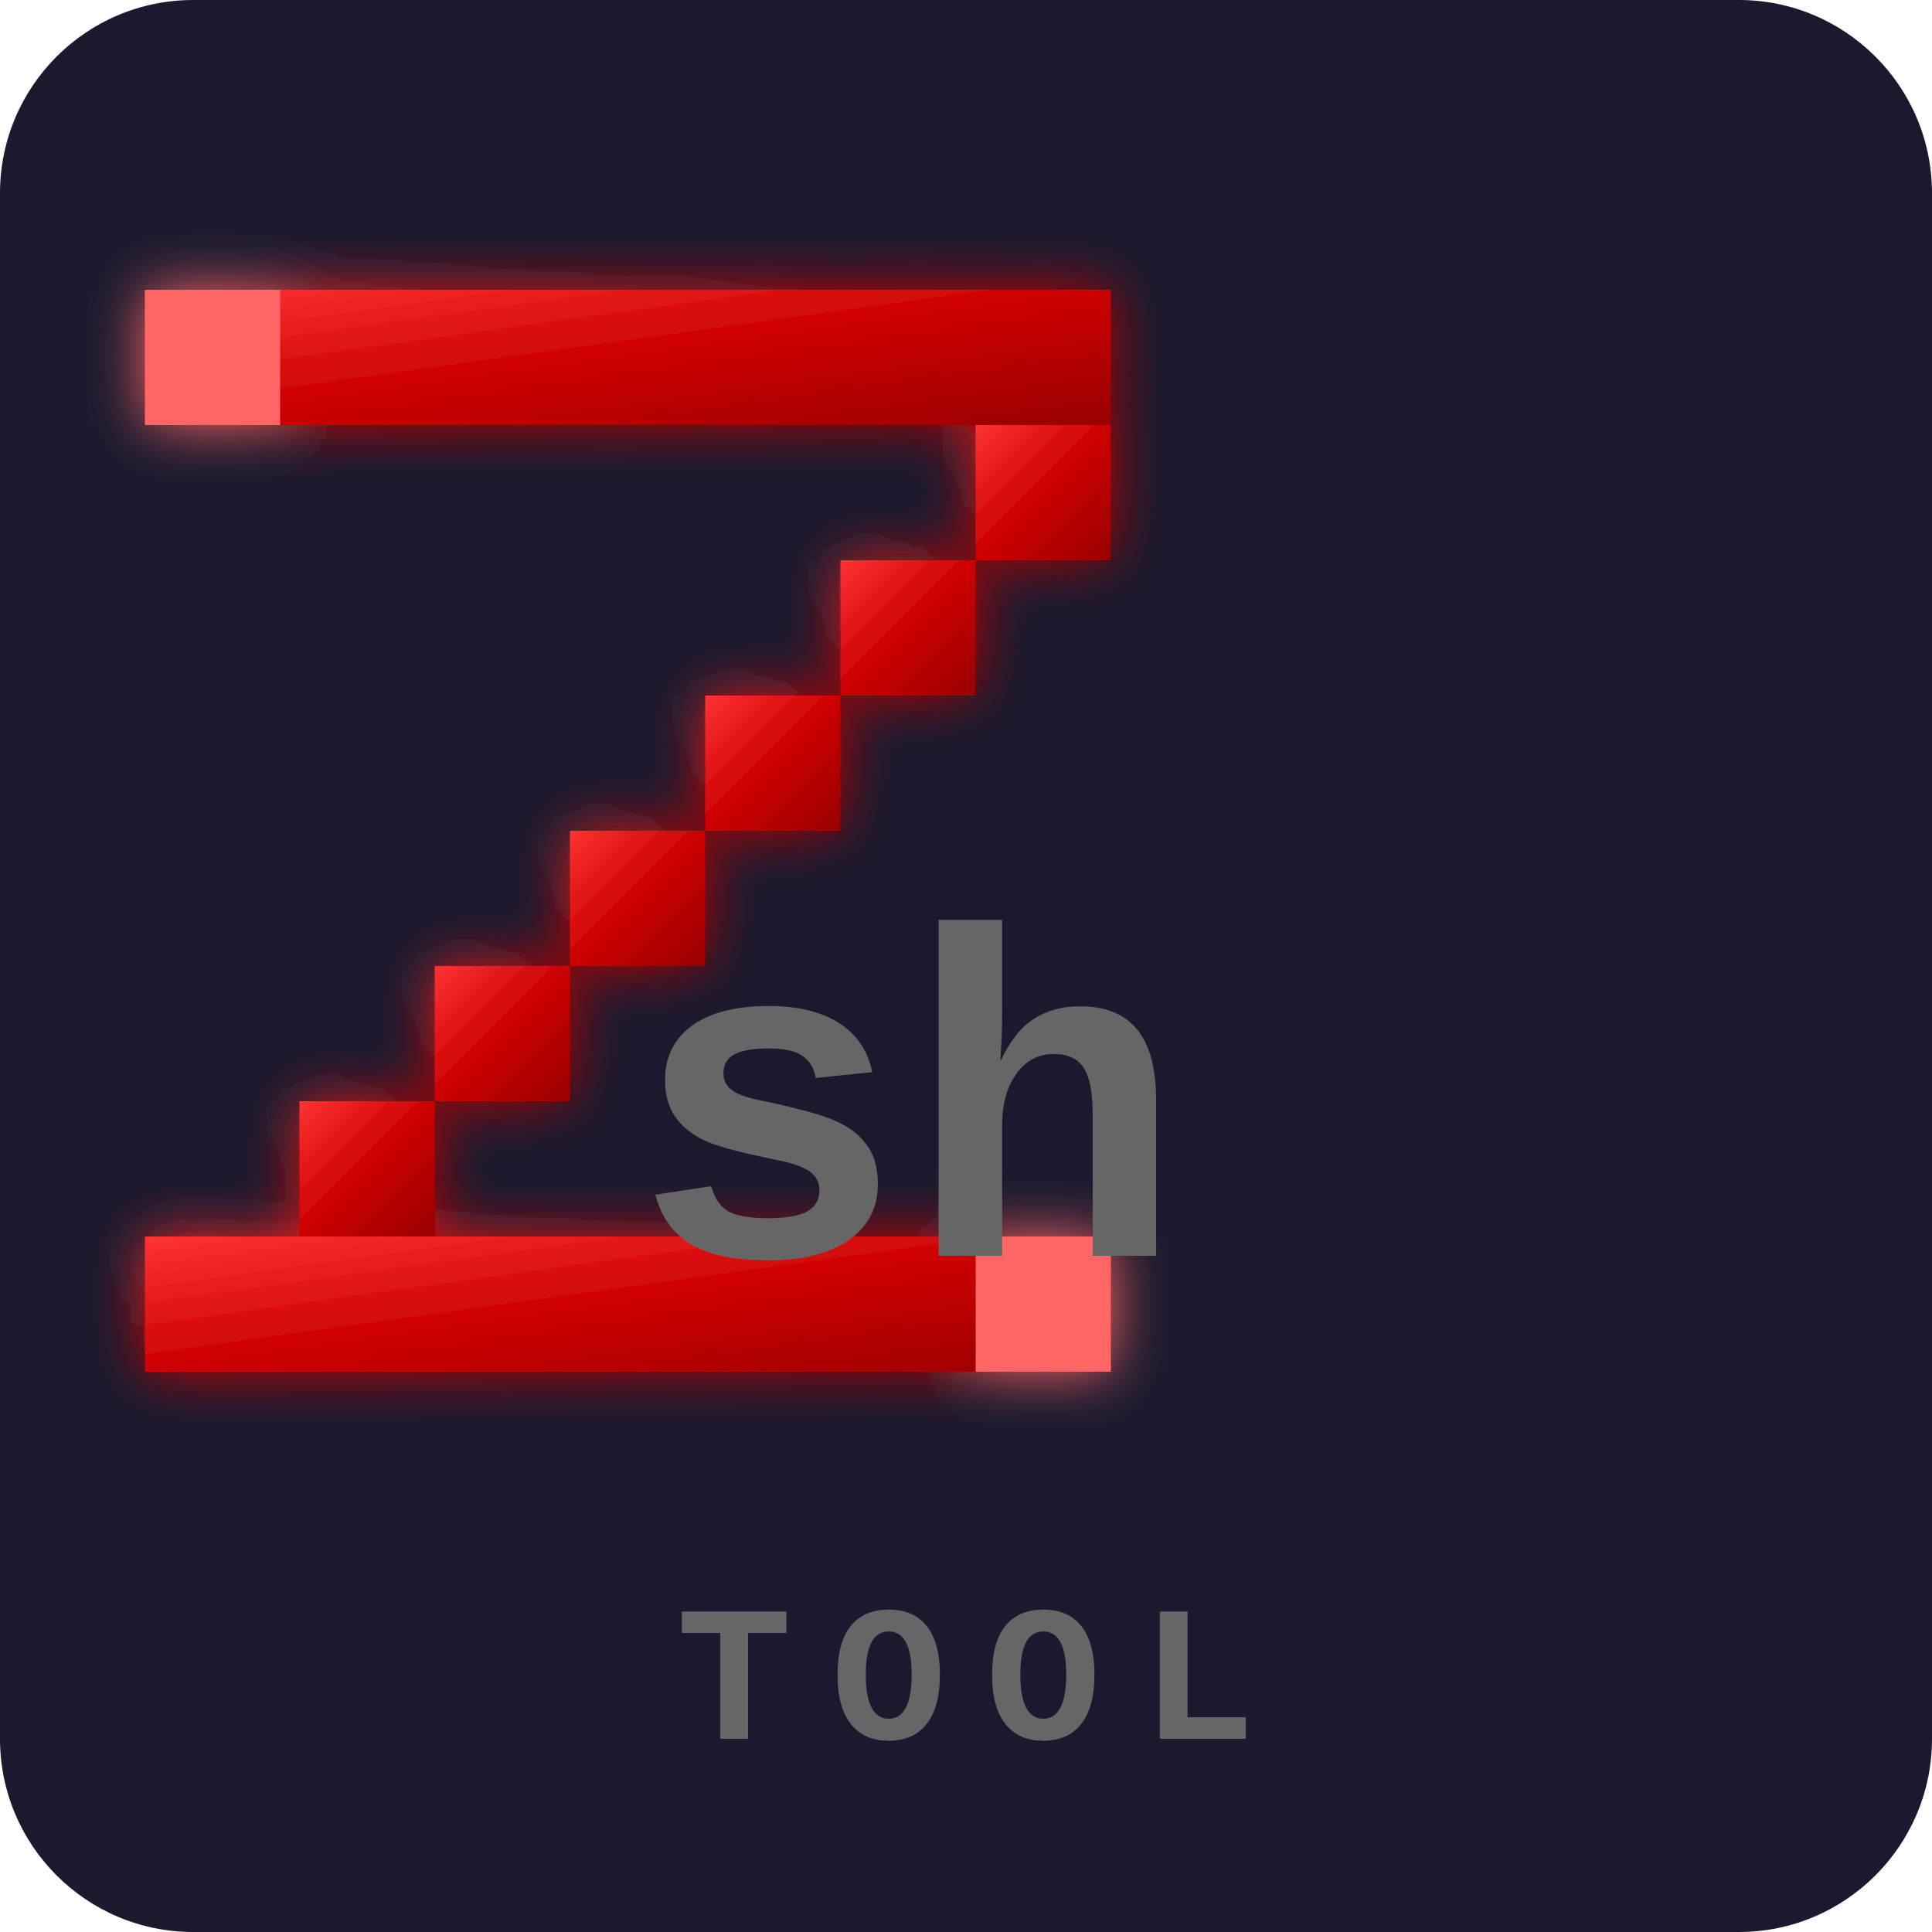
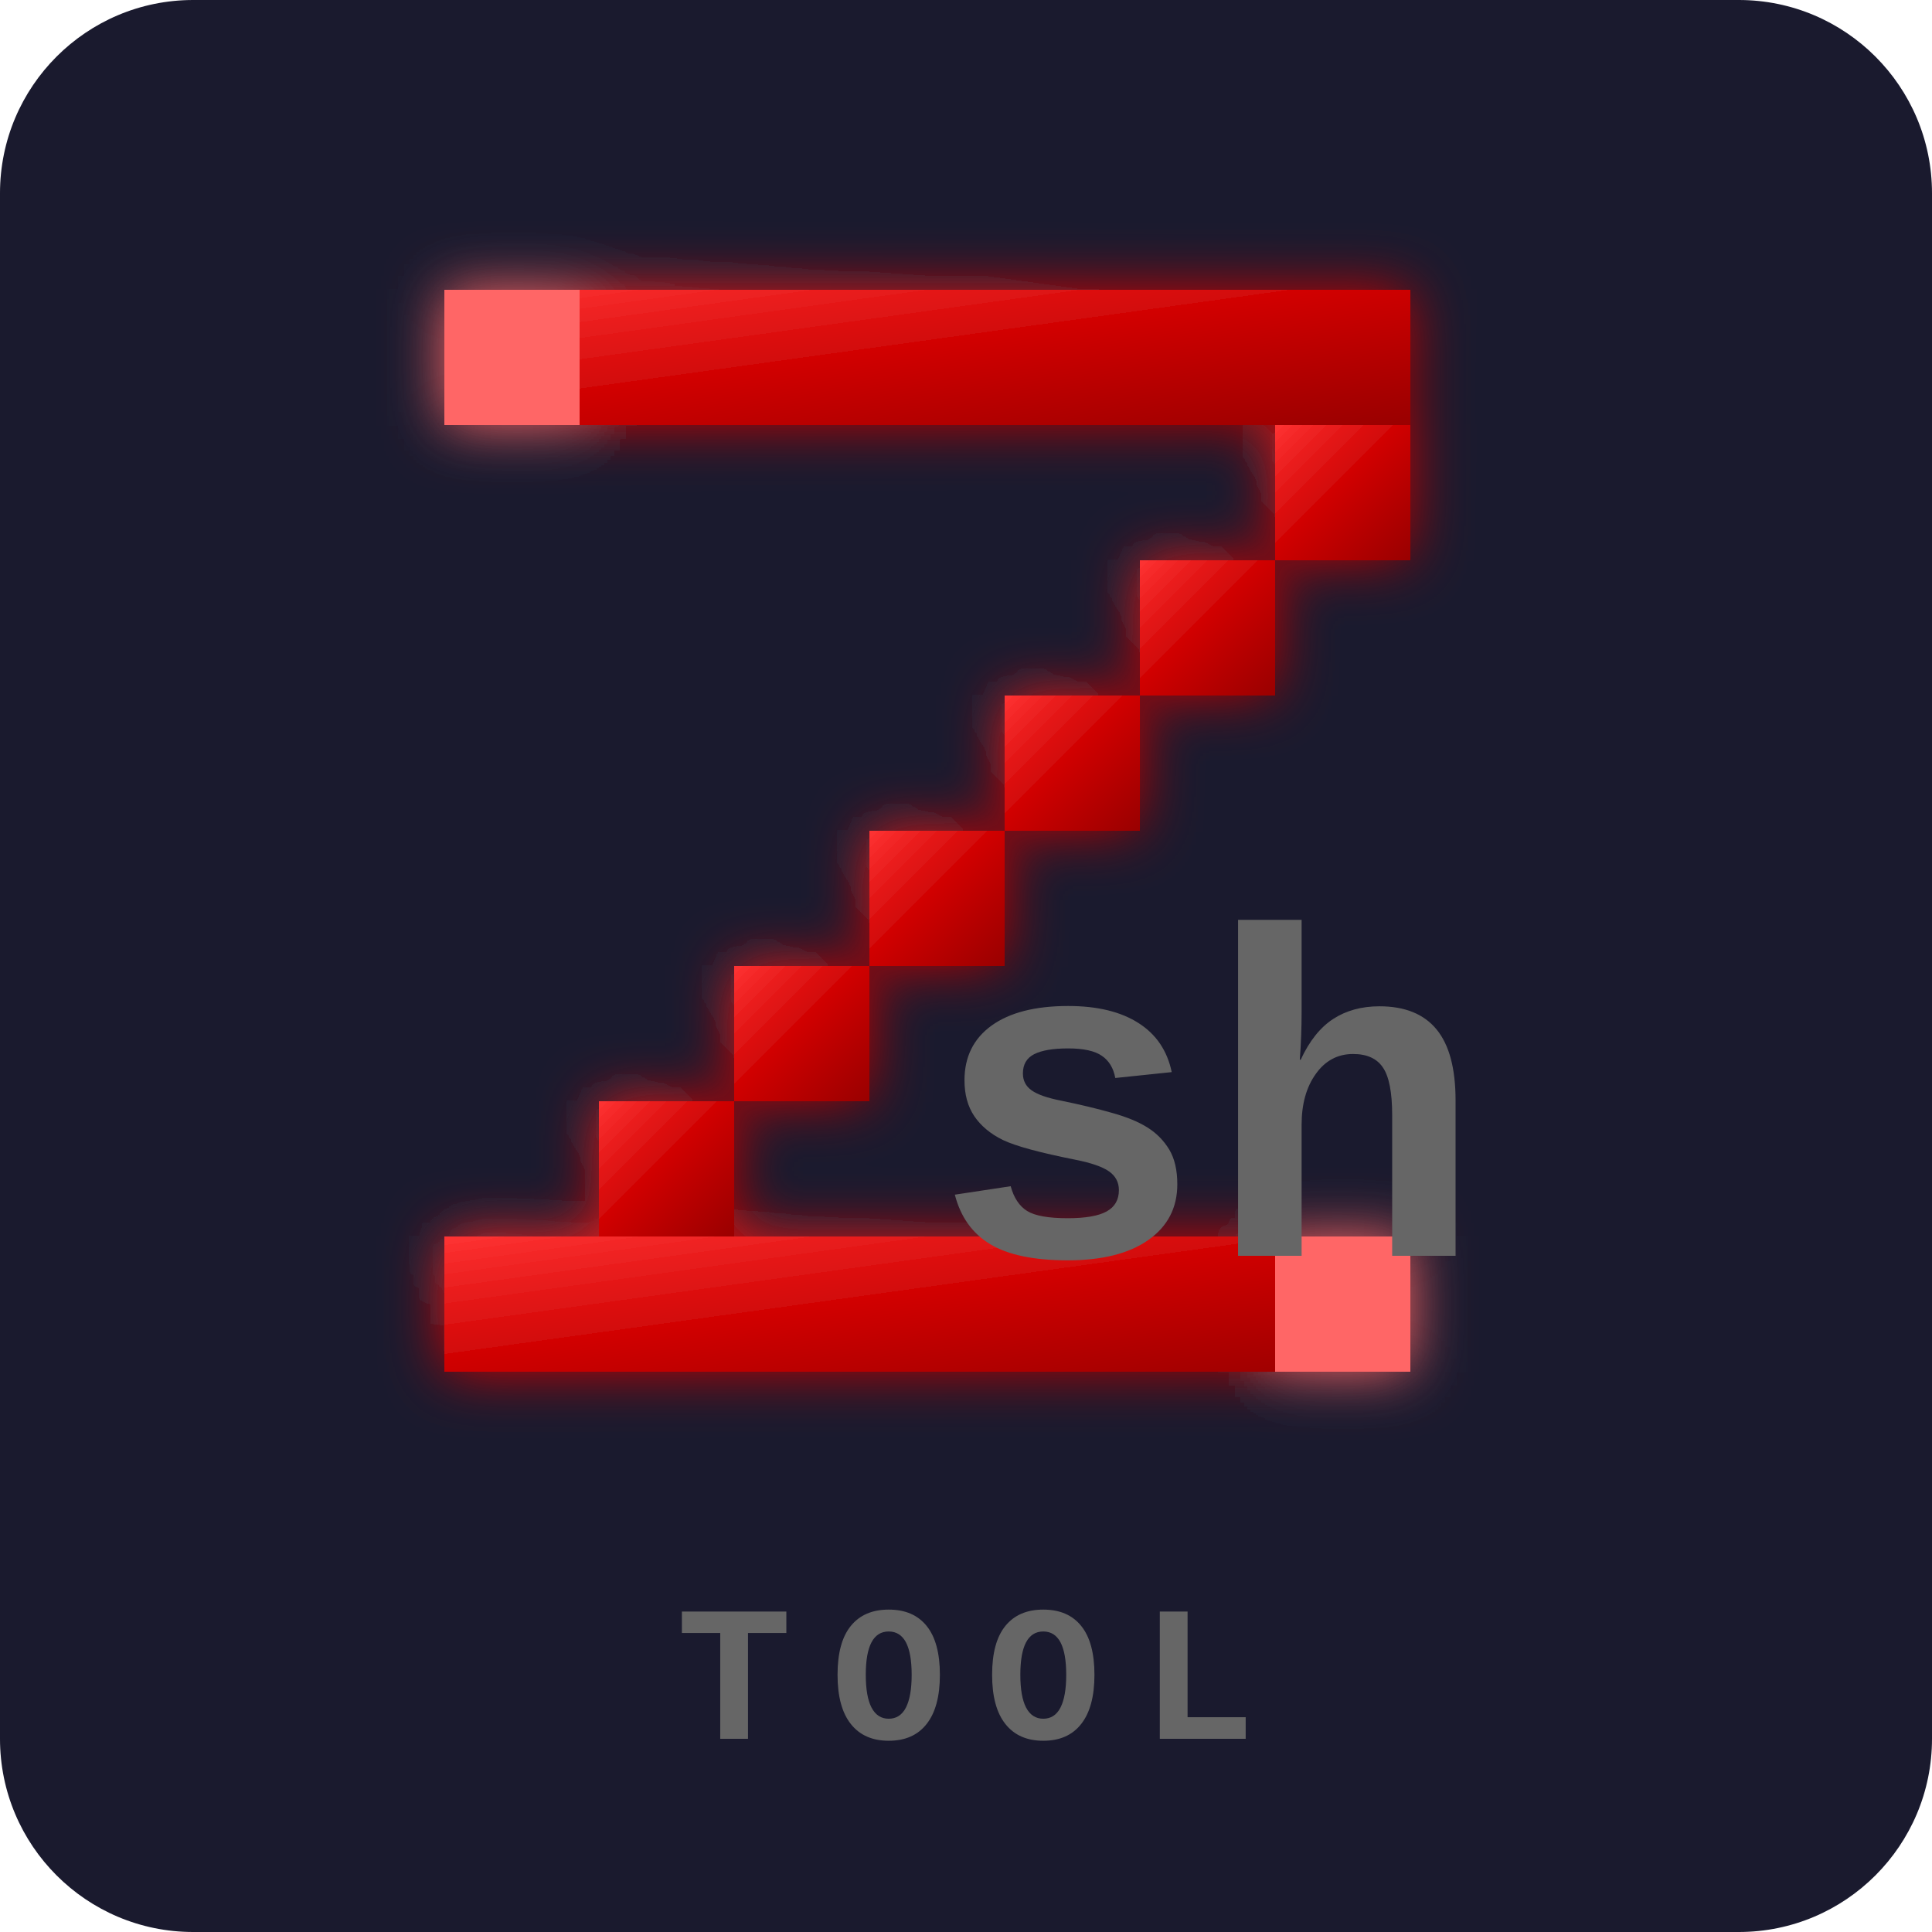
<svg xmlns="http://www.w3.org/2000/svg" viewBox="0 0 200 200" width="200" height="200">
  <defs>
    <linearGradient id="zGradient" x1="0%" y1="0%" x2="100%" y2="100%">
      <stop offset="0%" style="stop-color:#ff3333" />
      <stop offset="50%" style="stop-color:#cc0000" />
      <stop offset="100%" style="stop-color:#990000" />
    </linearGradient>
    <filter id="glow">
      <feGaussianBlur stdDeviation="3" result="coloredBlur" />
      <feMerge>
        <feMergeNode in="coloredBlur" />
        <feMergeNode in="SourceGraphic" />
      </feMerge>
    </filter>
  </defs>
  <rect width="200" height="200" fill="#1a1a2e" rx="20" />
  <g filter="url(#glow)">
-     <rect x="15" y="30" width="100" height="14" fill="url(#zGradient)" />
-     <rect x="15" y="30" width="14" height="14" fill="#ff6666" />
-     <rect x="101" y="44" width="14" height="14" fill="url(#zGradient)" />
-     <rect x="87" y="58" width="14" height="14" fill="url(#zGradient)" />
-     <rect x="73" y="72" width="14" height="14" fill="url(#zGradient)" />
-     <rect x="59" y="86" width="14" height="14" fill="url(#zGradient)" />
-     <rect x="45" y="100" width="14" height="14" fill="url(#zGradient)" />
-     <rect x="31" y="114" width="14" height="14" fill="url(#zGradient)" />
-     <rect x="15" y="128" width="100" height="14" fill="url(#zGradient)" />
-     <rect x="101" y="128" width="14" height="14" fill="#ff6666" />
+     <rect x="46" y="30" width="100" height="14" fill="url(#zGradient)" />
+     <rect x="46" y="30" width="14" height="14" fill="#ff6666" />
+     <rect x="132" y="44" width="14" height="14" fill="url(#zGradient)" />
+     <rect x="118" y="58" width="14" height="14" fill="url(#zGradient)" />
+     <rect x="104" y="72" width="14" height="14" fill="url(#zGradient)" />
+     <rect x="90" y="86" width="14" height="14" fill="url(#zGradient)" />
+     <rect x="76" y="100" width="14" height="14" fill="url(#zGradient)" />
+     <rect x="62" y="114" width="14" height="14" fill="url(#zGradient)" />
+     <rect x="46" y="128" width="100" height="14" fill="url(#zGradient)" />
+     <rect x="132" y="128" width="14" height="14" fill="#ff6666" />
  </g>
-   <text x="65" y="130" font-family="'Courier New', monospace" font-size="48" font-weight="bold" fill="#666666" text-anchor="start">sh</text>
+   <text x="96" y="130" font-family="'Courier New', monospace" font-size="48" font-weight="bold" fill="#666666" text-anchor="start">sh</text>
  <text x="100" y="180" font-family="'Courier New', monospace" font-size="20" font-weight="bold" fill="#666666" text-anchor="middle" letter-spacing="4">TOOL</text>
</svg>
